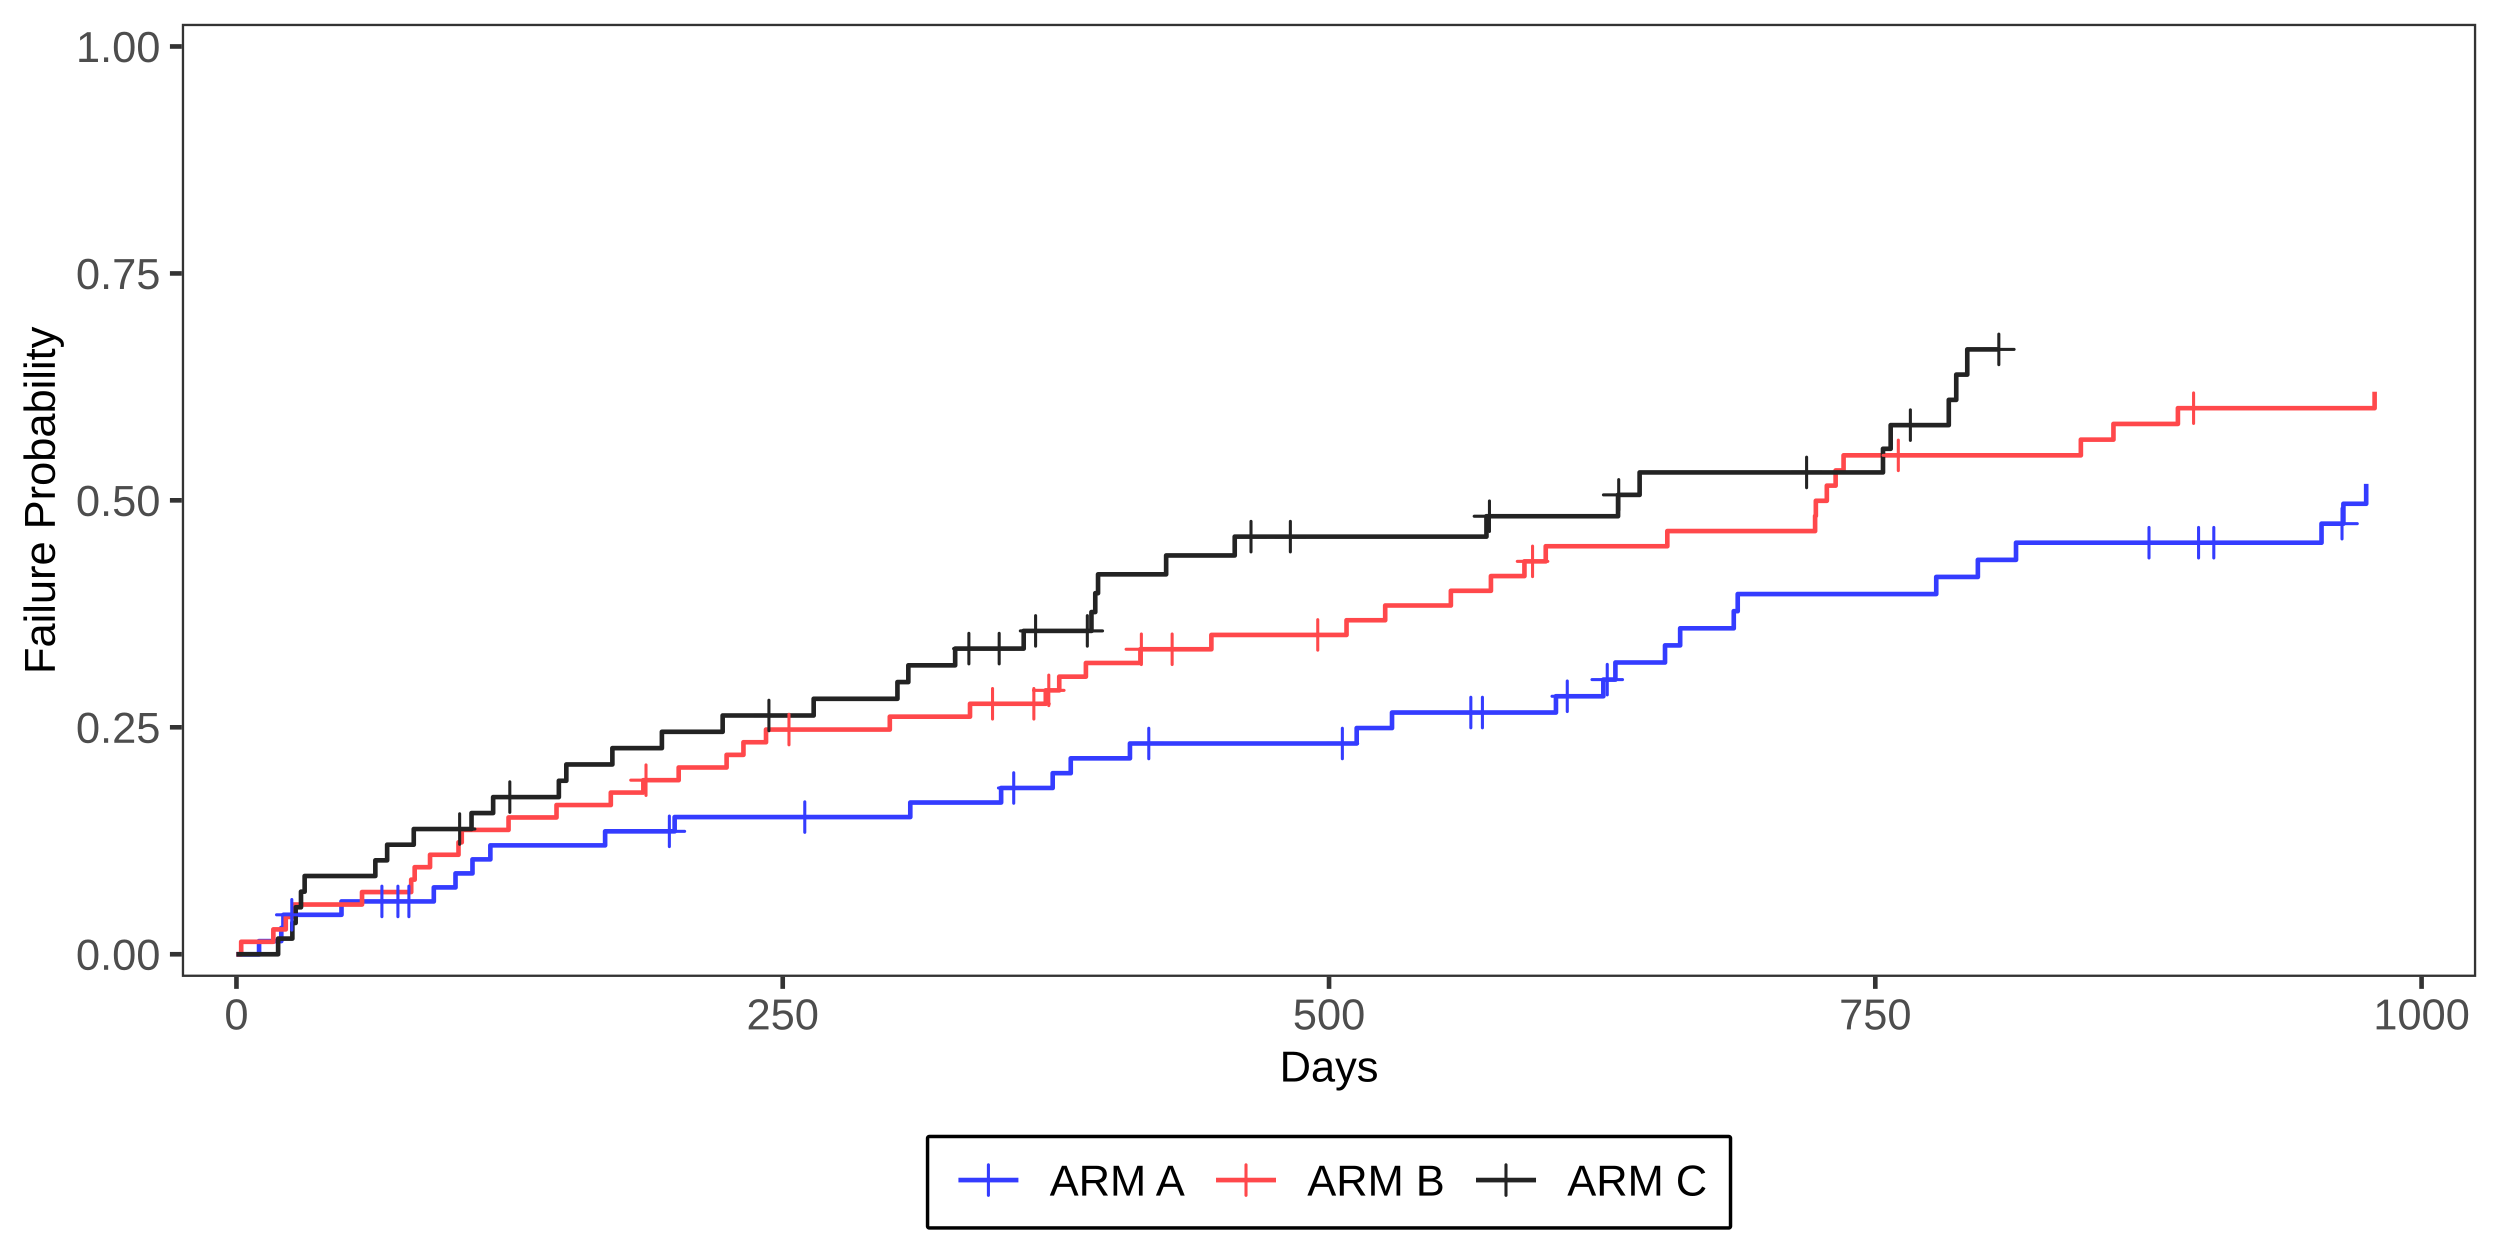
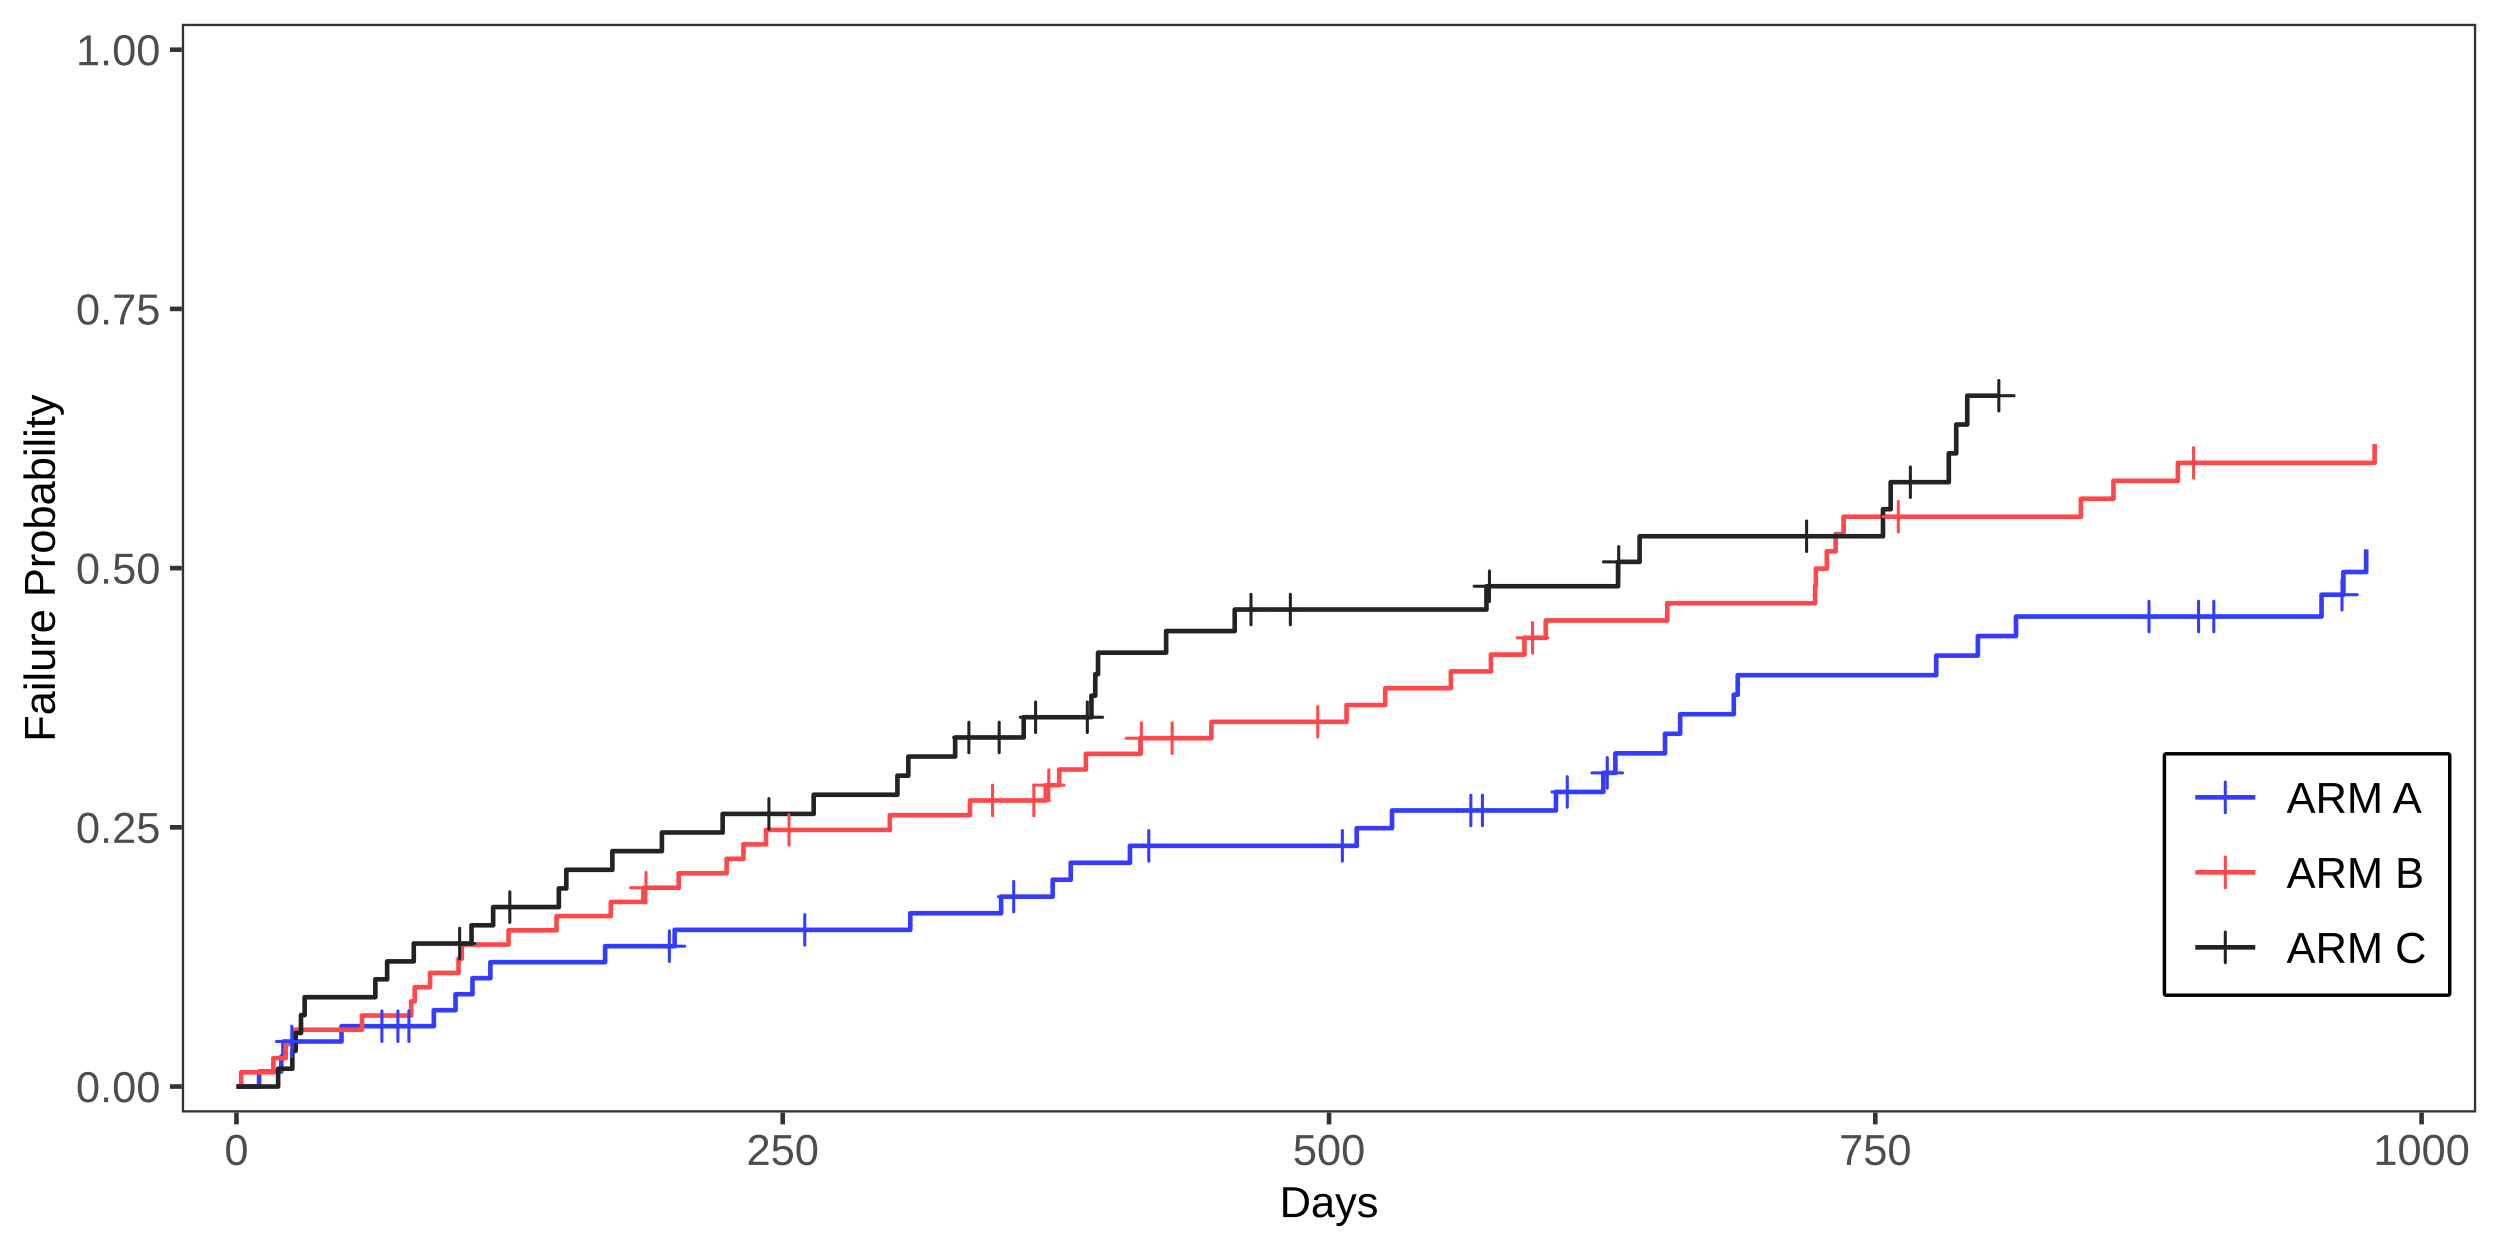
<svg xmlns="http://www.w3.org/2000/svg" class="svglite" width="576.00pt" height="288.00pt" viewBox="0 0 576.00 288.00">
  <defs>
    <style type="text/css">
    .svglite line, .svglite polyline, .svglite polygon, .svglite path, .svglite rect, .svglite circle {
      fill: none;
      stroke: #000000;
      stroke-linecap: round;
      stroke-linejoin: round;
      stroke-miterlimit: 10.00;
    }
    .svglite text {
      white-space: pre;
    }
  </style>
  </defs>
  <rect width="100%" height="100%" style="stroke: none; fill: #FFFFFF;" />
  <defs>
    <clipPath id="cpMC4wMHw1NzYuMDB8MC4wMHwyODguMDA=">
      <rect x="0.00" y="0.00" width="576.00" height="288.00" />
    </clipPath>
  </defs>
  <g clip-path="url(#cpMC4wMHw1NzYuMDB8MC4wMHwyODguMDA=)">
    <rect x="0.00" y="0.00" width="576.00" height="288.00" style="stroke-width: 1.07; stroke: #FFFFFF; fill: #FFFFFF;" />
  </g>
  <defs>
-     <clipPath id="cpNDEuODl8NTcwLjUyfDUuNDh8MjI1LjA5">
-       <rect x="41.89" y="5.48" width="528.63" height="219.61" />
+     <clipPath id="cpNDEuODl8NTcwLjUyfDUuNDh8MjU2LjMy">
+       <rect x="41.89" y="5.48" width="528.63" height="250.84" />
    </clipPath>
  </defs>
-   <g clip-path="url(#cpNDEuODl8NTcwLjUyfDUuNDh8MjI1LjA5)">
-     <rect x="41.89" y="5.48" width="528.63" height="219.61" style="stroke-width: 1.07; stroke: none; fill: #FFFFFF;" />
-     <polyline points="54.48,219.86 59.69,219.86 59.69,216.83 64.81,216.83 64.81,213.80 65.31,213.80 65.31,210.77 67.23,210.77 67.23,210.77 78.68,210.77 78.68,207.69 87.99,207.69 87.99,207.69 91.68,207.69 91.68,207.69 94.21,207.69 94.21,207.69 99.95,207.69 99.95,204.46 104.95,204.46 104.95,201.23 108.86,201.23 108.86,198.00 112.98,198.00 112.98,194.77 139.42,194.77 139.42,191.54 154.22,191.54 154.22,191.54 155.44,191.54 155.44,188.25 185.42,188.25 185.42,188.25 209.73,188.25 209.73,184.90 230.66,184.90 230.66,181.55 233.56,181.55 233.56,181.55 242.54,181.55 242.54,178.14 246.70,178.14 246.70,174.72 260.34,174.72 260.34,171.30 264.68,171.30 264.68,171.30 309.28,171.30 309.28,171.30 312.58,171.30 312.58,167.74 320.72,167.74 320.72,164.17 338.88,164.17 338.88,164.17 341.55,164.17 341.55,164.17 358.49,164.17 358.49,160.42 361.10,160.42 361.10,160.42 369.41,160.42 369.41,156.58 370.31,156.58 370.31,156.58 372.19,156.58 372.19,152.64 383.62,152.64 383.62,148.70 387.11,148.70 387.11,144.76 399.46,144.76 399.46,140.81 400.37,140.81 400.37,136.87 446.11,136.87 446.11,132.93 455.70,132.93 455.70,128.99 464.49,128.99 464.49,125.04 495.13,125.04 495.13,125.04 506.55,125.04 506.55,125.04 510.06,125.04 510.06,125.04 534.88,125.04 534.88,120.65 539.60,120.65 539.60,120.65 539.92,120.65 539.92,116.07 545.17,116.07 545.17,111.48 " style="stroke-width: 1.07; stroke: #343CFF; stroke-linecap: butt;" />
-     <polyline points="54.48,219.86 55.57,219.86 55.57,216.99 62.98,216.99 62.98,214.13 65.84,214.13 65.84,211.26 67.70,211.26 67.70,208.40 83.41,208.40 83.41,205.53 94.74,205.53 94.74,202.67 95.54,202.67 95.54,199.80 99.08,199.80 99.08,196.94 105.64,196.94 105.64,194.07 106.39,194.07 106.39,191.21 117.17,191.21 117.17,188.34 128.22,188.34 128.22,185.48 140.73,185.48 140.73,182.61 148.23,182.61 148.23,179.75 148.84,179.75 148.84,179.75 156.37,179.75 156.37,176.83 167.41,176.83 167.41,173.92 171.29,173.92 171.29,171.01 176.49,171.01 176.49,168.09 181.78,168.09 181.78,168.09 205.01,168.09 205.01,165.12 223.49,165.12 223.49,162.15 228.68,162.15 228.68,162.15 238.20,162.15 238.20,162.15 240.95,162.15 240.95,159.06 241.64,159.06 241.64,159.06 244.05,159.06 244.05,155.90 250.19,155.90 250.19,152.75 262.75,152.75 262.75,149.59 262.97,149.59 262.97,149.59 270.06,149.59 270.06,149.59 279.10,149.59 279.10,146.29 303.61,146.29 303.61,146.29 310.24,146.29 310.24,142.90 319.15,142.90 319.15,139.51 334.28,139.51 334.28,136.12 343.51,136.12 343.51,132.73 351.23,132.73 351.23,129.34 353.10,129.34 353.10,129.34 356.14,129.34 356.14,125.85 384.15,125.85 384.15,122.36 418.20,122.36 418.20,118.87 418.37,118.87 418.37,115.38 420.90,115.38 420.90,111.89 422.93,111.89 422.93,108.40 424.76,108.40 424.76,104.91 437.37,104.91 437.37,104.91 479.43,104.91 479.43,101.29 486.94,101.29 486.94,97.67 501.79,97.67 501.79,94.04 505.40,94.04 505.40,94.04 547.11,94.04 547.11,90.26 " style="stroke-width: 1.07; stroke: #FF484B; stroke-linecap: butt;" />
-     <polyline points="54.48,219.86 64.08,219.86 64.08,216.25 67.36,216.25 67.36,212.65 68.12,212.65 68.12,209.04 69.35,209.04 69.35,205.44 70.19,205.44 70.19,201.83 86.48,201.83 86.48,198.22 89.20,198.22 89.20,194.62 95.33,194.62 95.33,191.01 105.90,191.01 105.90,191.01 108.64,191.01 108.64,187.33 113.62,187.33 113.62,183.65 117.46,183.65 117.46,183.65 128.76,183.65 128.76,179.89 130.48,179.89 130.48,176.13 141.09,176.13 141.09,172.37 152.50,172.37 152.50,168.61 166.50,168.61 166.50,164.85 177.16,164.85 177.16,164.85 187.47,164.85 187.47,161.00 206.77,161.00 206.77,157.15 209.28,157.15 209.28,153.29 220.07,153.29 220.07,149.44 223.23,149.44 223.23,149.44 230.21,149.44 230.21,149.44 235.86,149.44 235.86,145.36 238.60,145.36 238.60,145.36 250.52,145.36 250.52,145.36 251.47,145.36 251.47,141.02 252.35,141.02 252.35,136.67 252.99,136.67 252.99,132.33 268.68,132.33 268.68,127.98 284.48,127.98 284.48,123.64 288.23,123.64 288.23,123.64 297.30,123.64 297.30,123.64 342.48,123.64 342.48,118.94 343.17,118.94 343.17,118.94 372.80,118.94 372.80,114.02 372.95,114.02 372.95,114.02 377.77,114.02 377.77,108.85 416.24,108.85 416.24,108.85 433.84,108.85 433.84,103.40 435.61,103.40 435.61,97.95 440.15,97.95 440.15,97.95 449.00,97.95 449.00,92.13 450.72,92.13 450.72,86.31 453.26,86.31 453.26,80.50 460.53,80.50 460.53,80.50 " style="stroke-width: 1.07; stroke: #232323; stroke-linecap: butt;" />
-     <line x1="63.71" y1="210.77" x2="70.75" y2="210.77" style="stroke-width: 0.71; stroke: #343CFF;" />
-     <line x1="67.23" y1="214.29" x2="67.23" y2="207.25" style="stroke-width: 0.71; stroke: #343CFF;" />
-     <line x1="84.47" y1="207.69" x2="91.50" y2="207.69" style="stroke-width: 0.71; stroke: #343CFF;" />
-     <line x1="87.99" y1="211.21" x2="87.99" y2="204.17" style="stroke-width: 0.71; stroke: #343CFF;" />
-     <line x1="88.16" y1="207.69" x2="95.20" y2="207.69" style="stroke-width: 0.71; stroke: #343CFF;" />
-     <line x1="91.68" y1="211.21" x2="91.68" y2="204.17" style="stroke-width: 0.71; stroke: #343CFF;" />
-     <line x1="90.69" y1="207.69" x2="97.73" y2="207.69" style="stroke-width: 0.71; stroke: #343CFF;" />
-     <line x1="94.21" y1="211.21" x2="94.21" y2="204.17" style="stroke-width: 0.71; stroke: #343CFF;" />
-     <line x1="150.70" y1="191.54" x2="157.74" y2="191.54" style="stroke-width: 0.71; stroke: #343CFF;" />
-     <line x1="154.22" y1="195.06" x2="154.22" y2="188.02" style="stroke-width: 0.71; stroke: #343CFF;" />
-     <line x1="181.90" y1="188.25" x2="188.94" y2="188.25" style="stroke-width: 0.71; stroke: #343CFF;" />
-     <line x1="185.42" y1="191.77" x2="185.42" y2="184.74" style="stroke-width: 0.71; stroke: #343CFF;" />
-     <line x1="230.04" y1="181.55" x2="237.08" y2="181.55" style="stroke-width: 0.71; stroke: #343CFF;" />
-     <line x1="233.56" y1="185.07" x2="233.56" y2="178.04" style="stroke-width: 0.71; stroke: #343CFF;" />
-     <line x1="261.16" y1="171.30" x2="268.20" y2="171.30" style="stroke-width: 0.71; stroke: #343CFF;" />
-     <line x1="264.68" y1="174.82" x2="264.68" y2="167.79" style="stroke-width: 0.71; stroke: #343CFF;" />
-     <line x1="305.76" y1="171.30" x2="312.80" y2="171.30" style="stroke-width: 0.71; stroke: #343CFF;" />
-     <line x1="309.28" y1="174.82" x2="309.28" y2="167.79" style="stroke-width: 0.71; stroke: #343CFF;" />
-     <line x1="335.36" y1="164.17" x2="342.40" y2="164.17" style="stroke-width: 0.71; stroke: #343CFF;" />
-     <line x1="338.88" y1="167.69" x2="338.88" y2="160.65" style="stroke-width: 0.71; stroke: #343CFF;" />
-     <line x1="338.03" y1="164.17" x2="345.07" y2="164.17" style="stroke-width: 0.71; stroke: #343CFF;" />
-     <line x1="341.55" y1="167.69" x2="341.55" y2="160.65" style="stroke-width: 0.71; stroke: #343CFF;" />
-     <line x1="357.58" y1="160.42" x2="364.62" y2="160.42" style="stroke-width: 0.71; stroke: #343CFF;" />
-     <line x1="361.10" y1="163.94" x2="361.10" y2="156.90" style="stroke-width: 0.71; stroke: #343CFF;" />
-     <line x1="366.79" y1="156.58" x2="373.83" y2="156.58" style="stroke-width: 0.71; stroke: #343CFF;" />
-     <line x1="370.31" y1="160.10" x2="370.31" y2="153.07" style="stroke-width: 0.71; stroke: #343CFF;" />
-     <line x1="491.61" y1="125.04" x2="498.65" y2="125.04" style="stroke-width: 0.71; stroke: #343CFF;" />
-     <line x1="495.13" y1="128.56" x2="495.13" y2="121.52" style="stroke-width: 0.71; stroke: #343CFF;" />
-     <line x1="503.03" y1="125.04" x2="510.07" y2="125.04" style="stroke-width: 0.71; stroke: #343CFF;" />
-     <line x1="506.55" y1="128.56" x2="506.55" y2="121.52" style="stroke-width: 0.71; stroke: #343CFF;" />
-     <line x1="506.54" y1="125.04" x2="513.58" y2="125.04" style="stroke-width: 0.71; stroke: #343CFF;" />
-     <line x1="510.06" y1="128.56" x2="510.06" y2="121.52" style="stroke-width: 0.71; stroke: #343CFF;" />
-     <line x1="536.08" y1="120.65" x2="543.12" y2="120.65" style="stroke-width: 0.71; stroke: #343CFF;" />
-     <line x1="539.60" y1="124.17" x2="539.60" y2="117.13" style="stroke-width: 0.71; stroke: #343CFF;" />
-     <line x1="145.32" y1="179.75" x2="152.36" y2="179.75" style="stroke-width: 0.71; stroke: #FF484B;" />
-     <line x1="148.84" y1="183.27" x2="148.84" y2="176.23" style="stroke-width: 0.71; stroke: #FF484B;" />
-     <line x1="178.26" y1="168.09" x2="185.30" y2="168.09" style="stroke-width: 0.71; stroke: #FF484B;" />
-     <line x1="181.78" y1="171.61" x2="181.78" y2="164.57" style="stroke-width: 0.71; stroke: #FF484B;" />
-     <line x1="225.16" y1="162.15" x2="232.20" y2="162.15" style="stroke-width: 0.71; stroke: #FF484B;" />
-     <line x1="228.68" y1="165.67" x2="228.68" y2="158.63" style="stroke-width: 0.71; stroke: #FF484B;" />
-     <line x1="234.68" y1="162.15" x2="241.72" y2="162.15" style="stroke-width: 0.71; stroke: #FF484B;" />
-     <line x1="238.20" y1="165.67" x2="238.20" y2="158.63" style="stroke-width: 0.71; stroke: #FF484B;" />
-     <line x1="238.13" y1="159.06" x2="245.16" y2="159.06" style="stroke-width: 0.71; stroke: #FF484B;" />
-     <line x1="241.64" y1="162.58" x2="241.64" y2="155.54" style="stroke-width: 0.71; stroke: #FF484B;" />
-     <line x1="259.45" y1="149.59" x2="266.49" y2="149.59" style="stroke-width: 0.71; stroke: #FF484B;" />
-     <line x1="262.97" y1="153.11" x2="262.97" y2="146.07" style="stroke-width: 0.71; stroke: #FF484B;" />
-     <line x1="266.54" y1="149.59" x2="273.58" y2="149.59" style="stroke-width: 0.71; stroke: #FF484B;" />
-     <line x1="270.06" y1="153.11" x2="270.06" y2="146.07" style="stroke-width: 0.71; stroke: #FF484B;" />
-     <line x1="300.09" y1="146.29" x2="307.13" y2="146.29" style="stroke-width: 0.71; stroke: #FF484B;" />
-     <line x1="303.61" y1="149.80" x2="303.61" y2="142.77" style="stroke-width: 0.71; stroke: #FF484B;" />
-     <line x1="349.58" y1="129.34" x2="356.62" y2="129.34" style="stroke-width: 0.71; stroke: #FF484B;" />
-     <line x1="353.10" y1="132.86" x2="353.10" y2="125.82" style="stroke-width: 0.71; stroke: #FF484B;" />
-     <line x1="433.85" y1="104.91" x2="440.89" y2="104.91" style="stroke-width: 0.71; stroke: #FF484B;" />
-     <line x1="437.37" y1="108.43" x2="437.37" y2="101.40" style="stroke-width: 0.71; stroke: #FF484B;" />
-     <line x1="501.88" y1="94.04" x2="508.92" y2="94.04" style="stroke-width: 0.71; stroke: #FF484B;" />
-     <line x1="505.40" y1="97.56" x2="505.40" y2="90.53" style="stroke-width: 0.71; stroke: #FF484B;" />
-     <line x1="102.39" y1="191.01" x2="109.42" y2="191.01" style="stroke-width: 0.71; stroke: #232323;" />
-     <line x1="105.90" y1="194.53" x2="105.90" y2="187.49" style="stroke-width: 0.71; stroke: #232323;" />
-     <line x1="113.94" y1="183.65" x2="120.98" y2="183.65" style="stroke-width: 0.71; stroke: #232323;" />
-     <line x1="117.46" y1="187.17" x2="117.46" y2="180.13" style="stroke-width: 0.71; stroke: #232323;" />
-     <line x1="173.64" y1="164.85" x2="180.68" y2="164.85" style="stroke-width: 0.71; stroke: #232323;" />
-     <line x1="177.16" y1="168.37" x2="177.16" y2="161.33" style="stroke-width: 0.71; stroke: #232323;" />
-     <line x1="219.71" y1="149.44" x2="226.75" y2="149.44" style="stroke-width: 0.71; stroke: #232323;" />
-     <line x1="223.23" y1="152.96" x2="223.23" y2="145.92" style="stroke-width: 0.71; stroke: #232323;" />
-     <line x1="226.69" y1="149.44" x2="233.73" y2="149.44" style="stroke-width: 0.71; stroke: #232323;" />
-     <line x1="230.21" y1="152.96" x2="230.21" y2="145.92" style="stroke-width: 0.71; stroke: #232323;" />
-     <line x1="235.08" y1="145.36" x2="242.11" y2="145.36" style="stroke-width: 0.71; stroke: #232323;" />
-     <line x1="238.60" y1="148.88" x2="238.60" y2="141.84" style="stroke-width: 0.71; stroke: #232323;" />
-     <line x1="247.00" y1="145.36" x2="254.03" y2="145.36" style="stroke-width: 0.71; stroke: #232323;" />
-     <line x1="250.52" y1="148.88" x2="250.52" y2="141.84" style="stroke-width: 0.71; stroke: #232323;" />
-     <line x1="284.71" y1="123.64" x2="291.75" y2="123.64" style="stroke-width: 0.71; stroke: #232323;" />
-     <line x1="288.23" y1="127.16" x2="288.23" y2="120.12" style="stroke-width: 0.71; stroke: #232323;" />
-     <line x1="293.78" y1="123.64" x2="300.82" y2="123.64" style="stroke-width: 0.71; stroke: #232323;" />
-     <line x1="297.30" y1="127.16" x2="297.30" y2="120.12" style="stroke-width: 0.71; stroke: #232323;" />
-     <line x1="339.65" y1="118.94" x2="346.69" y2="118.94" style="stroke-width: 0.71; stroke: #232323;" />
-     <line x1="343.17" y1="122.45" x2="343.17" y2="115.42" style="stroke-width: 0.71; stroke: #232323;" />
-     <line x1="369.43" y1="114.02" x2="376.47" y2="114.02" style="stroke-width: 0.71; stroke: #232323;" />
-     <line x1="372.95" y1="117.54" x2="372.95" y2="110.50" style="stroke-width: 0.71; stroke: #232323;" />
-     <line x1="412.72" y1="108.85" x2="419.76" y2="108.85" style="stroke-width: 0.71; stroke: #232323;" />
-     <line x1="416.24" y1="112.37" x2="416.24" y2="105.33" style="stroke-width: 0.71; stroke: #232323;" />
-     <line x1="436.63" y1="97.95" x2="443.67" y2="97.95" style="stroke-width: 0.71; stroke: #232323;" />
-     <line x1="440.15" y1="101.47" x2="440.15" y2="94.43" style="stroke-width: 0.71; stroke: #232323;" />
-     <line x1="457.01" y1="80.50" x2="464.05" y2="80.50" style="stroke-width: 0.71; stroke: #232323;" />
-     <line x1="460.53" y1="84.02" x2="460.53" y2="76.98" style="stroke-width: 0.71; stroke: #232323;" />
-     <rect x="41.89" y="5.48" width="528.63" height="219.61" style="stroke-width: 1.07; stroke: #333333;" />
+   <g clip-path="url(#cpNDEuODl8NTcwLjUyfDUuNDh8MjU2LjMy)">
+     <rect x="41.89" y="5.48" width="528.63" height="250.84" style="stroke-width: 1.07; stroke: none; fill: #FFFFFF;" />
+     <polyline points="54.48,250.34 59.69,250.34 59.69,246.88 64.81,246.88 64.81,243.42 65.31,243.42 65.31,239.96 67.23,239.96 67.23,239.96 78.68,239.96 78.68,236.44 87.99,236.44 87.99,236.44 91.68,236.44 91.68,236.44 94.21,236.44 94.21,236.44 99.95,236.44 99.95,232.75 104.95,232.75 104.95,229.07 108.86,229.07 108.86,225.38 112.98,225.38 112.98,221.69 139.42,221.69 139.42,218.00 154.22,218.00 154.22,218.00 155.44,218.00 155.44,214.24 185.42,214.24 185.42,214.24 209.73,214.24 209.73,210.42 230.66,210.42 230.66,206.59 233.56,206.59 233.56,206.59 242.54,206.59 242.54,202.69 246.70,202.69 246.70,198.79 260.34,198.79 260.34,194.88 264.68,194.88 264.68,194.88 309.28,194.88 309.28,194.88 312.58,194.88 312.58,190.81 320.72,190.81 320.72,186.73 338.88,186.73 338.88,186.73 341.55,186.73 341.55,186.73 358.49,186.73 358.49,182.46 361.10,182.46 361.10,182.46 369.41,182.46 369.41,178.07 370.31,178.07 370.31,178.07 372.19,178.07 372.19,173.57 383.62,173.57 383.62,169.06 387.11,169.06 387.11,164.56 399.46,164.56 399.46,160.06 400.37,160.06 400.37,155.56 446.11,155.56 446.11,151.05 455.70,151.05 455.70,146.55 464.49,146.55 464.49,142.05 495.13,142.05 495.13,142.05 506.55,142.05 506.55,142.05 510.06,142.05 510.06,142.05 534.88,142.05 534.88,137.02 539.60,137.02 539.60,137.02 539.92,137.02 539.92,131.79 545.17,131.79 545.17,126.56 " style="stroke-width: 1.07; stroke: #343CFF; stroke-linecap: butt;" />
+     <polyline points="54.48,250.34 55.57,250.34 55.57,247.07 62.98,247.07 62.98,243.80 65.84,243.80 65.84,240.53 67.70,240.53 67.70,237.25 83.41,237.25 83.41,233.98 94.74,233.98 94.74,230.71 95.54,230.71 95.54,227.44 99.08,227.44 99.08,224.16 105.64,224.16 105.64,220.89 106.39,220.89 106.39,217.62 117.17,217.62 117.17,214.35 128.22,214.35 128.22,211.07 140.73,211.07 140.73,207.80 148.23,207.80 148.23,204.53 148.84,204.53 148.84,204.53 156.37,204.53 156.37,201.20 167.41,201.20 167.41,197.87 171.29,197.87 171.29,194.54 176.49,194.54 176.49,191.21 181.78,191.21 181.78,191.21 205.01,191.21 205.01,187.82 223.49,187.82 223.49,184.43 228.68,184.43 228.68,184.43 238.20,184.43 238.20,184.43 240.95,184.43 240.95,180.90 241.64,180.90 241.64,180.90 244.05,180.90 244.05,177.29 250.19,177.29 250.19,173.69 262.75,173.69 262.75,170.08 262.97,170.08 262.97,170.08 270.06,170.08 270.06,170.08 279.10,170.08 279.10,166.31 303.61,166.31 303.61,166.31 310.24,166.31 310.24,162.44 319.15,162.44 319.15,158.56 334.28,158.56 334.28,154.69 343.51,154.69 343.51,150.82 351.23,150.82 351.23,146.95 353.10,146.95 353.10,146.95 356.14,146.95 356.14,142.96 384.15,142.96 384.15,138.98 418.20,138.98 418.20,134.99 418.37,134.99 418.37,131.01 420.90,131.01 420.90,127.02 422.93,127.02 422.93,123.04 424.76,123.04 424.76,119.05 437.37,119.05 437.37,119.05 479.43,119.05 479.43,114.91 486.94,114.91 486.94,110.78 501.79,110.78 501.79,106.64 505.40,106.64 505.40,106.64 547.11,106.64 547.11,102.31 " style="stroke-width: 1.07; stroke: #FF484B; stroke-linecap: butt;" />
+     <polyline points="54.48,250.34 64.08,250.34 64.08,246.23 67.36,246.23 67.36,242.11 68.12,242.11 68.12,237.99 69.35,237.99 69.35,233.87 70.19,233.87 70.19,229.75 86.48,229.75 86.48,225.63 89.20,225.63 89.20,221.51 95.33,221.51 95.33,217.39 105.90,217.39 105.90,217.39 108.64,217.39 108.64,213.19 113.62,213.19 113.62,208.99 117.46,208.99 117.46,208.99 128.76,208.99 128.76,204.69 130.48,204.69 130.48,200.40 141.09,200.40 141.09,196.10 152.50,196.10 152.50,191.81 166.50,191.81 166.50,187.52 177.16,187.52 177.16,187.52 187.47,187.52 187.47,183.11 206.77,183.11 206.77,178.71 209.28,178.71 209.28,174.31 220.07,174.31 220.07,169.91 223.23,169.91 223.23,169.91 230.21,169.91 230.21,169.91 235.86,169.91 235.86,165.25 238.60,165.25 238.60,165.25 250.52,165.25 250.52,165.25 251.47,165.25 251.47,160.29 252.35,160.29 252.35,155.33 252.99,155.33 252.99,150.37 268.68,150.37 268.68,145.40 284.48,145.40 284.48,140.44 288.23,140.44 288.23,140.44 297.30,140.44 297.30,140.44 342.48,140.44 342.48,135.07 343.17,135.07 343.17,135.07 372.80,135.07 372.80,129.45 372.95,129.45 372.95,129.45 377.77,129.45 377.77,123.55 416.24,123.55 416.24,123.55 433.84,123.55 433.84,117.32 435.61,117.32 435.61,111.09 440.15,111.09 440.15,111.09 449.00,111.09 449.00,104.45 450.72,104.45 450.72,97.81 453.26,97.81 453.26,91.17 460.53,91.17 460.53,91.17 " style="stroke-width: 1.07; stroke: #232323; stroke-linecap: butt;" />
+     <line x1="63.71" y1="239.96" x2="70.75" y2="239.96" style="stroke-width: 0.71; stroke: #343CFF;" />
+     <line x1="67.23" y1="243.48" x2="67.23" y2="236.44" style="stroke-width: 0.71; stroke: #343CFF;" />
+     <line x1="84.47" y1="236.44" x2="91.50" y2="236.44" style="stroke-width: 0.71; stroke: #343CFF;" />
+     <line x1="87.99" y1="239.96" x2="87.99" y2="232.92" style="stroke-width: 0.71; stroke: #343CFF;" />
+     <line x1="88.16" y1="236.44" x2="95.20" y2="236.44" style="stroke-width: 0.71; stroke: #343CFF;" />
+     <line x1="91.68" y1="239.96" x2="91.68" y2="232.92" style="stroke-width: 0.71; stroke: #343CFF;" />
+     <line x1="90.69" y1="236.44" x2="97.73" y2="236.44" style="stroke-width: 0.71; stroke: #343CFF;" />
+     <line x1="94.21" y1="239.96" x2="94.21" y2="232.92" style="stroke-width: 0.71; stroke: #343CFF;" />
+     <line x1="150.70" y1="218.00" x2="157.74" y2="218.00" style="stroke-width: 0.71; stroke: #343CFF;" />
+     <line x1="154.22" y1="221.52" x2="154.22" y2="214.48" style="stroke-width: 0.71; stroke: #343CFF;" />
+     <line x1="181.90" y1="214.24" x2="188.94" y2="214.24" style="stroke-width: 0.71; stroke: #343CFF;" />
+     <line x1="185.42" y1="217.76" x2="185.42" y2="210.73" style="stroke-width: 0.71; stroke: #343CFF;" />
+     <line x1="230.04" y1="206.59" x2="237.08" y2="206.59" style="stroke-width: 0.71; stroke: #343CFF;" />
+     <line x1="233.56" y1="210.11" x2="233.56" y2="203.07" style="stroke-width: 0.71; stroke: #343CFF;" />
+     <line x1="261.16" y1="194.88" x2="268.20" y2="194.88" style="stroke-width: 0.71; stroke: #343CFF;" />
+     <line x1="264.68" y1="198.40" x2="264.68" y2="191.36" style="stroke-width: 0.71; stroke: #343CFF;" />
+     <line x1="305.76" y1="194.88" x2="312.80" y2="194.88" style="stroke-width: 0.71; stroke: #343CFF;" />
+     <line x1="309.28" y1="198.40" x2="309.28" y2="191.36" style="stroke-width: 0.71; stroke: #343CFF;" />
+     <line x1="335.36" y1="186.73" x2="342.40" y2="186.73" style="stroke-width: 0.71; stroke: #343CFF;" />
+     <line x1="338.88" y1="190.25" x2="338.88" y2="183.21" style="stroke-width: 0.71; stroke: #343CFF;" />
+     <line x1="338.03" y1="186.73" x2="345.07" y2="186.73" style="stroke-width: 0.71; stroke: #343CFF;" />
+     <line x1="341.55" y1="190.25" x2="341.55" y2="183.21" style="stroke-width: 0.71; stroke: #343CFF;" />
+     <line x1="357.58" y1="182.46" x2="364.62" y2="182.46" style="stroke-width: 0.71; stroke: #343CFF;" />
+     <line x1="361.10" y1="185.98" x2="361.10" y2="178.94" style="stroke-width: 0.71; stroke: #343CFF;" />
+     <line x1="366.79" y1="178.07" x2="373.83" y2="178.07" style="stroke-width: 0.71; stroke: #343CFF;" />
+     <line x1="370.31" y1="181.59" x2="370.31" y2="174.55" style="stroke-width: 0.71; stroke: #343CFF;" />
+     <line x1="491.61" y1="142.05" x2="498.65" y2="142.05" style="stroke-width: 0.71; stroke: #343CFF;" />
+     <line x1="495.13" y1="145.56" x2="495.13" y2="138.53" style="stroke-width: 0.71; stroke: #343CFF;" />
+     <line x1="503.03" y1="142.05" x2="510.07" y2="142.05" style="stroke-width: 0.71; stroke: #343CFF;" />
+     <line x1="506.55" y1="145.56" x2="506.55" y2="138.53" style="stroke-width: 0.71; stroke: #343CFF;" />
+     <line x1="506.54" y1="142.05" x2="513.58" y2="142.05" style="stroke-width: 0.71; stroke: #343CFF;" />
+     <line x1="510.06" y1="145.56" x2="510.06" y2="138.53" style="stroke-width: 0.71; stroke: #343CFF;" />
+     <line x1="536.08" y1="137.02" x2="543.12" y2="137.02" style="stroke-width: 0.71; stroke: #343CFF;" />
+     <line x1="539.60" y1="140.54" x2="539.60" y2="133.50" style="stroke-width: 0.71; stroke: #343CFF;" />
+     <line x1="145.32" y1="204.53" x2="152.36" y2="204.53" style="stroke-width: 0.71; stroke: #FF484B;" />
+     <line x1="148.84" y1="208.05" x2="148.84" y2="201.01" style="stroke-width: 0.71; stroke: #FF484B;" />
+     <line x1="178.26" y1="191.21" x2="185.30" y2="191.21" style="stroke-width: 0.71; stroke: #FF484B;" />
+     <line x1="181.78" y1="194.73" x2="181.78" y2="187.69" style="stroke-width: 0.71; stroke: #FF484B;" />
+     <line x1="225.16" y1="184.43" x2="232.20" y2="184.43" style="stroke-width: 0.71; stroke: #FF484B;" />
+     <line x1="228.68" y1="187.95" x2="228.68" y2="180.91" style="stroke-width: 0.71; stroke: #FF484B;" />
+     <line x1="234.68" y1="184.43" x2="241.72" y2="184.43" style="stroke-width: 0.71; stroke: #FF484B;" />
+     <line x1="238.20" y1="187.95" x2="238.20" y2="180.91" style="stroke-width: 0.71; stroke: #FF484B;" />
+     <line x1="238.13" y1="180.90" x2="245.16" y2="180.90" style="stroke-width: 0.71; stroke: #FF484B;" />
+     <line x1="241.64" y1="184.42" x2="241.64" y2="177.38" style="stroke-width: 0.71; stroke: #FF484B;" />
+     <line x1="259.45" y1="170.08" x2="266.49" y2="170.08" style="stroke-width: 0.71; stroke: #FF484B;" />
+     <line x1="262.97" y1="173.60" x2="262.97" y2="166.57" style="stroke-width: 0.71; stroke: #FF484B;" />
+     <line x1="266.54" y1="170.08" x2="273.58" y2="170.08" style="stroke-width: 0.71; stroke: #FF484B;" />
+     <line x1="270.06" y1="173.60" x2="270.06" y2="166.57" style="stroke-width: 0.71; stroke: #FF484B;" />
+     <line x1="300.09" y1="166.31" x2="307.13" y2="166.31" style="stroke-width: 0.71; stroke: #FF484B;" />
+     <line x1="303.61" y1="169.83" x2="303.61" y2="162.79" style="stroke-width: 0.71; stroke: #FF484B;" />
+     <line x1="349.58" y1="146.95" x2="356.62" y2="146.95" style="stroke-width: 0.71; stroke: #FF484B;" />
+     <line x1="353.10" y1="150.47" x2="353.10" y2="143.43" style="stroke-width: 0.71; stroke: #FF484B;" />
+     <line x1="433.85" y1="119.05" x2="440.89" y2="119.05" style="stroke-width: 0.71; stroke: #FF484B;" />
+     <line x1="437.37" y1="122.57" x2="437.37" y2="115.53" style="stroke-width: 0.71; stroke: #FF484B;" />
+     <line x1="501.88" y1="106.64" x2="508.92" y2="106.64" style="stroke-width: 0.71; stroke: #FF484B;" />
+     <line x1="505.40" y1="110.16" x2="505.40" y2="103.12" style="stroke-width: 0.71; stroke: #FF484B;" />
+     <line x1="102.39" y1="217.39" x2="109.42" y2="217.39" style="stroke-width: 0.71; stroke: #232323;" />
+     <line x1="105.90" y1="220.91" x2="105.90" y2="213.87" style="stroke-width: 0.71; stroke: #232323;" />
+     <line x1="113.94" y1="208.99" x2="120.98" y2="208.99" style="stroke-width: 0.71; stroke: #232323;" />
+     <line x1="117.46" y1="212.51" x2="117.46" y2="205.47" style="stroke-width: 0.71; stroke: #232323;" />
+     <line x1="173.64" y1="187.52" x2="180.68" y2="187.52" style="stroke-width: 0.71; stroke: #232323;" />
+     <line x1="177.16" y1="191.04" x2="177.16" y2="184.00" style="stroke-width: 0.71; stroke: #232323;" />
+     <line x1="219.71" y1="169.91" x2="226.75" y2="169.91" style="stroke-width: 0.71; stroke: #232323;" />
+     <line x1="223.23" y1="173.43" x2="223.23" y2="166.39" style="stroke-width: 0.71; stroke: #232323;" />
+     <line x1="226.69" y1="169.91" x2="233.73" y2="169.91" style="stroke-width: 0.71; stroke: #232323;" />
+     <line x1="230.21" y1="173.43" x2="230.21" y2="166.39" style="stroke-width: 0.71; stroke: #232323;" />
+     <line x1="235.08" y1="165.25" x2="242.11" y2="165.25" style="stroke-width: 0.71; stroke: #232323;" />
+     <line x1="238.60" y1="168.77" x2="238.60" y2="161.73" style="stroke-width: 0.71; stroke: #232323;" />
+     <line x1="247.00" y1="165.25" x2="254.03" y2="165.25" style="stroke-width: 0.71; stroke: #232323;" />
+     <line x1="250.52" y1="168.77" x2="250.52" y2="161.73" style="stroke-width: 0.71; stroke: #232323;" />
+     <line x1="284.71" y1="140.44" x2="291.75" y2="140.44" style="stroke-width: 0.71; stroke: #232323;" />
+     <line x1="288.23" y1="143.96" x2="288.23" y2="136.92" style="stroke-width: 0.71; stroke: #232323;" />
+     <line x1="293.78" y1="140.44" x2="300.82" y2="140.44" style="stroke-width: 0.71; stroke: #232323;" />
+     <line x1="297.30" y1="143.96" x2="297.30" y2="136.92" style="stroke-width: 0.71; stroke: #232323;" />
+     <line x1="339.65" y1="135.07" x2="346.69" y2="135.07" style="stroke-width: 0.71; stroke: #232323;" />
+     <line x1="343.17" y1="138.59" x2="343.17" y2="131.55" style="stroke-width: 0.71; stroke: #232323;" />
+     <line x1="369.43" y1="129.45" x2="376.47" y2="129.45" style="stroke-width: 0.71; stroke: #232323;" />
+     <line x1="372.95" y1="132.97" x2="372.95" y2="125.93" style="stroke-width: 0.71; stroke: #232323;" />
+     <line x1="412.72" y1="123.55" x2="419.76" y2="123.55" style="stroke-width: 0.71; stroke: #232323;" />
+     <line x1="416.24" y1="127.07" x2="416.24" y2="120.03" style="stroke-width: 0.71; stroke: #232323;" />
+     <line x1="436.63" y1="111.09" x2="443.67" y2="111.09" style="stroke-width: 0.71; stroke: #232323;" />
+     <line x1="440.15" y1="114.61" x2="440.15" y2="107.58" style="stroke-width: 0.71; stroke: #232323;" />
+     <line x1="457.01" y1="91.17" x2="464.05" y2="91.17" style="stroke-width: 0.71; stroke: #232323;" />
+     <line x1="460.53" y1="94.68" x2="460.53" y2="87.65" style="stroke-width: 0.71; stroke: #232323;" />
+     <rect x="41.89" y="5.48" width="528.63" height="250.84" style="stroke-width: 1.07; stroke: #333333;" />
  </g>
  <g clip-path="url(#cpMC4wMHw1NzYuMDB8MC4wMHwyODguMDA=)">
-     <text x="36.96" y="223.44" text-anchor="end" style="font-size: 10.00px;fill: #4D4D4D; font-family: &quot;Arial&quot;;" textLength="19.48px" lengthAdjust="spacingAndGlyphs">0.00</text>
-     <text x="36.96" y="171.15" text-anchor="end" style="font-size: 10.00px;fill: #4D4D4D; font-family: &quot;Arial&quot;;" textLength="19.48px" lengthAdjust="spacingAndGlyphs">0.25</text>
-     <text x="36.96" y="118.87" text-anchor="end" style="font-size: 10.00px;fill: #4D4D4D; font-family: &quot;Arial&quot;;" textLength="19.48px" lengthAdjust="spacingAndGlyphs">0.50</text>
-     <text x="36.96" y="66.58" text-anchor="end" style="font-size: 10.00px;fill: #4D4D4D; font-family: &quot;Arial&quot;;" textLength="19.48px" lengthAdjust="spacingAndGlyphs">0.75</text>
-     <text x="36.96" y="14.29" text-anchor="end" style="font-size: 10.00px;fill: #4D4D4D; font-family: &quot;Arial&quot;;" textLength="19.48px" lengthAdjust="spacingAndGlyphs">1.00</text>
-     <polyline points="39.15,219.86 41.89,219.86 " style="stroke-width: 1.07; stroke: #333333; stroke-linecap: butt;" />
-     <polyline points="39.15,167.57 41.89,167.57 " style="stroke-width: 1.07; stroke: #333333; stroke-linecap: butt;" />
-     <polyline points="39.15,115.28 41.89,115.28 " style="stroke-width: 1.07; stroke: #333333; stroke-linecap: butt;" />
-     <polyline points="39.15,63.00 41.89,63.00 " style="stroke-width: 1.07; stroke: #333333; stroke-linecap: butt;" />
-     <polyline points="39.15,10.71 41.89,10.71 " style="stroke-width: 1.07; stroke: #333333; stroke-linecap: butt;" />
-     <polyline points="54.48,227.83 54.48,225.09 " style="stroke-width: 1.07; stroke: #333333; stroke-linecap: butt;" />
-     <polyline points="180.34,227.83 180.34,225.09 " style="stroke-width: 1.07; stroke: #333333; stroke-linecap: butt;" />
-     <polyline points="306.21,227.83 306.21,225.09 " style="stroke-width: 1.07; stroke: #333333; stroke-linecap: butt;" />
-     <polyline points="432.07,227.83 432.07,225.09 " style="stroke-width: 1.07; stroke: #333333; stroke-linecap: butt;" />
-     <polyline points="557.93,227.83 557.93,225.09 " style="stroke-width: 1.07; stroke: #333333; stroke-linecap: butt;" />
-     <text x="54.48" y="237.18" text-anchor="middle" style="font-size: 10.00px;fill: #4D4D4D; font-family: &quot;Arial&quot;;" textLength="5.57px" lengthAdjust="spacingAndGlyphs">0</text>
-     <text x="180.34" y="237.18" text-anchor="middle" style="font-size: 10.00px;fill: #4D4D4D; font-family: &quot;Arial&quot;;" textLength="16.70px" lengthAdjust="spacingAndGlyphs">250</text>
-     <text x="306.21" y="237.18" text-anchor="middle" style="font-size: 10.00px;fill: #4D4D4D; font-family: &quot;Arial&quot;;" textLength="16.70px" lengthAdjust="spacingAndGlyphs">500</text>
-     <text x="432.07" y="237.18" text-anchor="middle" style="font-size: 10.00px;fill: #4D4D4D; font-family: &quot;Arial&quot;;" textLength="16.70px" lengthAdjust="spacingAndGlyphs">750</text>
-     <text x="557.93" y="237.18" text-anchor="middle" style="font-size: 10.00px;fill: #4D4D4D; font-family: &quot;Arial&quot;;" textLength="22.26px" lengthAdjust="spacingAndGlyphs">1000</text>
-     <text x="306.21" y="249.19" text-anchor="middle" style="font-size: 10.00px; font-family: &quot;Arial&quot;;" textLength="22.80px" lengthAdjust="spacingAndGlyphs">Days</text>
-     <text transform="translate(12.64,115.28) rotate(-90)" text-anchor="middle" style="font-size: 10.00px; font-family: &quot;Arial&quot;;" textLength="80.09px" lengthAdjust="spacingAndGlyphs">Failure Probability</text>
-     <rect x="214.11" y="262.25" width="184.20" height="20.27" style="stroke-width: 1.60; fill: #FFFFFF;" />
-     <rect x="214.11" y="262.25" width="184.20" height="20.27" style="stroke-width: 1.07; stroke: none; fill: #FFFFFF;" />
-     <rect x="219.09" y="263.25" width="17.28" height="17.28" style="stroke-width: 1.07; stroke: none; fill: #FFFFFF;" />
-     <line x1="220.82" y1="271.89" x2="234.64" y2="271.89" style="stroke-width: 1.07; stroke: #343CFF; stroke-linecap: butt;" />
-     <line x1="224.21" y1="271.89" x2="231.25" y2="271.89" style="stroke-width: 0.71; stroke: #343CFF;" />
-     <line x1="227.73" y1="275.41" x2="227.73" y2="268.37" style="stroke-width: 0.71; stroke: #343CFF;" />
-     <rect x="278.44" y="263.25" width="17.28" height="17.28" style="stroke-width: 1.07; stroke: none; fill: #FFFFFF;" />
-     <line x1="280.17" y1="271.89" x2="293.99" y2="271.89" style="stroke-width: 1.07; stroke: #FF484B; stroke-linecap: butt;" />
-     <line x1="283.56" y1="271.89" x2="290.60" y2="271.89" style="stroke-width: 0.71; stroke: #FF484B;" />
-     <line x1="287.08" y1="275.41" x2="287.08" y2="268.37" style="stroke-width: 0.71; stroke: #FF484B;" />
-     <rect x="338.34" y="263.25" width="17.28" height="17.28" style="stroke-width: 1.07; stroke: none; fill: #FFFFFF;" />
-     <line x1="340.07" y1="271.89" x2="353.90" y2="271.89" style="stroke-width: 1.07; stroke: #232323; stroke-linecap: butt;" />
-     <line x1="343.47" y1="271.89" x2="350.50" y2="271.89" style="stroke-width: 0.71; stroke: #232323;" />
-     <line x1="346.98" y1="275.41" x2="346.98" y2="268.37" style="stroke-width: 0.71; stroke: #232323;" />
-     <text x="241.85" y="275.47" style="font-size: 10.00px; font-family: &quot;Arial&quot;;" textLength="31.11px" lengthAdjust="spacingAndGlyphs">ARM A</text>
-     <text x="301.20" y="275.47" style="font-size: 10.00px; font-family: &quot;Arial&quot;;" textLength="31.67px" lengthAdjust="spacingAndGlyphs">ARM B</text>
-     <text x="361.10" y="275.47" style="font-size: 10.00px; font-family: &quot;Arial&quot;;" textLength="32.22px" lengthAdjust="spacingAndGlyphs">ARM C</text>
+     <text x="36.96" y="253.93" text-anchor="end" style="font-size: 10.00px;fill: #4D4D4D; font-family: &quot;Arial&quot;;" textLength="19.48px" lengthAdjust="spacingAndGlyphs">0.00</text>
+     <text x="36.96" y="194.20" text-anchor="end" style="font-size: 10.00px;fill: #4D4D4D; font-family: &quot;Arial&quot;;" textLength="19.48px" lengthAdjust="spacingAndGlyphs">0.25</text>
+     <text x="36.96" y="134.48" text-anchor="end" style="font-size: 10.00px;fill: #4D4D4D; font-family: &quot;Arial&quot;;" textLength="19.48px" lengthAdjust="spacingAndGlyphs">0.50</text>
+     <text x="36.96" y="74.76" text-anchor="end" style="font-size: 10.00px;fill: #4D4D4D; font-family: &quot;Arial&quot;;" textLength="19.48px" lengthAdjust="spacingAndGlyphs">0.75</text>
+     <text x="36.96" y="15.03" text-anchor="end" style="font-size: 10.00px;fill: #4D4D4D; font-family: &quot;Arial&quot;;" textLength="19.48px" lengthAdjust="spacingAndGlyphs">1.00</text>
+     <polyline points="39.15,250.34 41.89,250.34 " style="stroke-width: 1.07; stroke: #333333; stroke-linecap: butt;" />
+     <polyline points="39.15,190.62 41.89,190.62 " style="stroke-width: 1.07; stroke: #333333; stroke-linecap: butt;" />
+     <polyline points="39.15,130.90 41.89,130.90 " style="stroke-width: 1.07; stroke: #333333; stroke-linecap: butt;" />
+     <polyline points="39.15,71.17 41.89,71.17 " style="stroke-width: 1.07; stroke: #333333; stroke-linecap: butt;" />
+     <polyline points="39.15,11.45 41.89,11.45 " style="stroke-width: 1.07; stroke: #333333; stroke-linecap: butt;" />
+     <polyline points="54.48,259.06 54.48,256.32 " style="stroke-width: 1.07; stroke: #333333; stroke-linecap: butt;" />
+     <polyline points="180.34,259.06 180.34,256.32 " style="stroke-width: 1.07; stroke: #333333; stroke-linecap: butt;" />
+     <polyline points="306.21,259.06 306.21,256.32 " style="stroke-width: 1.07; stroke: #333333; stroke-linecap: butt;" />
+     <polyline points="432.07,259.06 432.07,256.32 " style="stroke-width: 1.07; stroke: #333333; stroke-linecap: butt;" />
+     <polyline points="557.93,259.06 557.93,256.32 " style="stroke-width: 1.07; stroke: #333333; stroke-linecap: butt;" />
+     <text x="54.48" y="268.41" text-anchor="middle" style="font-size: 10.00px;fill: #4D4D4D; font-family: &quot;Arial&quot;;" textLength="5.57px" lengthAdjust="spacingAndGlyphs">0</text>
+     <text x="180.34" y="268.41" text-anchor="middle" style="font-size: 10.00px;fill: #4D4D4D; font-family: &quot;Arial&quot;;" textLength="16.70px" lengthAdjust="spacingAndGlyphs">250</text>
+     <text x="306.21" y="268.41" text-anchor="middle" style="font-size: 10.00px;fill: #4D4D4D; font-family: &quot;Arial&quot;;" textLength="16.70px" lengthAdjust="spacingAndGlyphs">500</text>
+     <text x="432.07" y="268.41" text-anchor="middle" style="font-size: 10.00px;fill: #4D4D4D; font-family: &quot;Arial&quot;;" textLength="16.70px" lengthAdjust="spacingAndGlyphs">750</text>
+     <text x="557.93" y="268.41" text-anchor="middle" style="font-size: 10.00px;fill: #4D4D4D; font-family: &quot;Arial&quot;;" textLength="22.26px" lengthAdjust="spacingAndGlyphs">1000</text>
+     <text x="306.21" y="280.42" text-anchor="middle" style="font-size: 10.00px; font-family: &quot;Arial&quot;;" textLength="22.80px" lengthAdjust="spacingAndGlyphs">Days</text>
+     <text transform="translate(12.64,130.90) rotate(-90)" text-anchor="middle" style="font-size: 10.00px; font-family: &quot;Arial&quot;;" textLength="80.09px" lengthAdjust="spacingAndGlyphs">Failure Probability</text>
+     <rect x="499.08" y="174.07" width="64.94" height="54.83" style="stroke-width: 1.60; fill: #FFFFFF;" />
+     <rect x="499.08" y="174.07" width="64.94" height="54.83" style="stroke-width: 1.07; stroke: none; fill: #FFFFFF;" />
+     <rect x="504.07" y="175.07" width="17.28" height="17.28" style="stroke-width: 1.07; stroke: none; fill: #FFFFFF;" />
+     <line x1="505.79" y1="183.71" x2="519.62" y2="183.71" style="stroke-width: 1.07; stroke: #343CFF; stroke-linecap: butt;" />
+     <line x1="509.19" y1="183.71" x2="516.22" y2="183.71" style="stroke-width: 0.71; stroke: #343CFF;" />
+     <line x1="512.71" y1="187.23" x2="512.71" y2="180.19" style="stroke-width: 0.71; stroke: #343CFF;" />
+     <rect x="504.07" y="192.35" width="17.28" height="17.28" style="stroke-width: 1.07; stroke: none; fill: #FFFFFF;" />
+     <line x1="505.79" y1="200.99" x2="519.62" y2="200.99" style="stroke-width: 1.07; stroke: #FF484B; stroke-linecap: butt;" />
+     <line x1="509.19" y1="200.99" x2="516.22" y2="200.99" style="stroke-width: 0.71; stroke: #FF484B;" />
+     <line x1="512.71" y1="204.51" x2="512.71" y2="197.47" style="stroke-width: 0.71; stroke: #FF484B;" />
+     <rect x="504.07" y="209.63" width="17.28" height="17.28" style="stroke-width: 1.07; stroke: none; fill: #FFFFFF;" />
+     <line x1="505.79" y1="218.27" x2="519.62" y2="218.27" style="stroke-width: 1.07; stroke: #232323; stroke-linecap: butt;" />
+     <line x1="509.19" y1="218.27" x2="516.22" y2="218.27" style="stroke-width: 0.71; stroke: #232323;" />
+     <line x1="512.71" y1="221.79" x2="512.71" y2="214.75" style="stroke-width: 0.71; stroke: #232323;" />
+     <text x="526.83" y="187.29" style="font-size: 10.00px; font-family: &quot;Arial&quot;;" textLength="31.11px" lengthAdjust="spacingAndGlyphs">ARM A</text>
+     <text x="526.83" y="204.57" style="font-size: 10.00px; font-family: &quot;Arial&quot;;" textLength="31.67px" lengthAdjust="spacingAndGlyphs">ARM B</text>
+     <text x="526.83" y="221.85" style="font-size: 10.00px; font-family: &quot;Arial&quot;;" textLength="32.22px" lengthAdjust="spacingAndGlyphs">ARM C</text>
  </g>
</svg>
